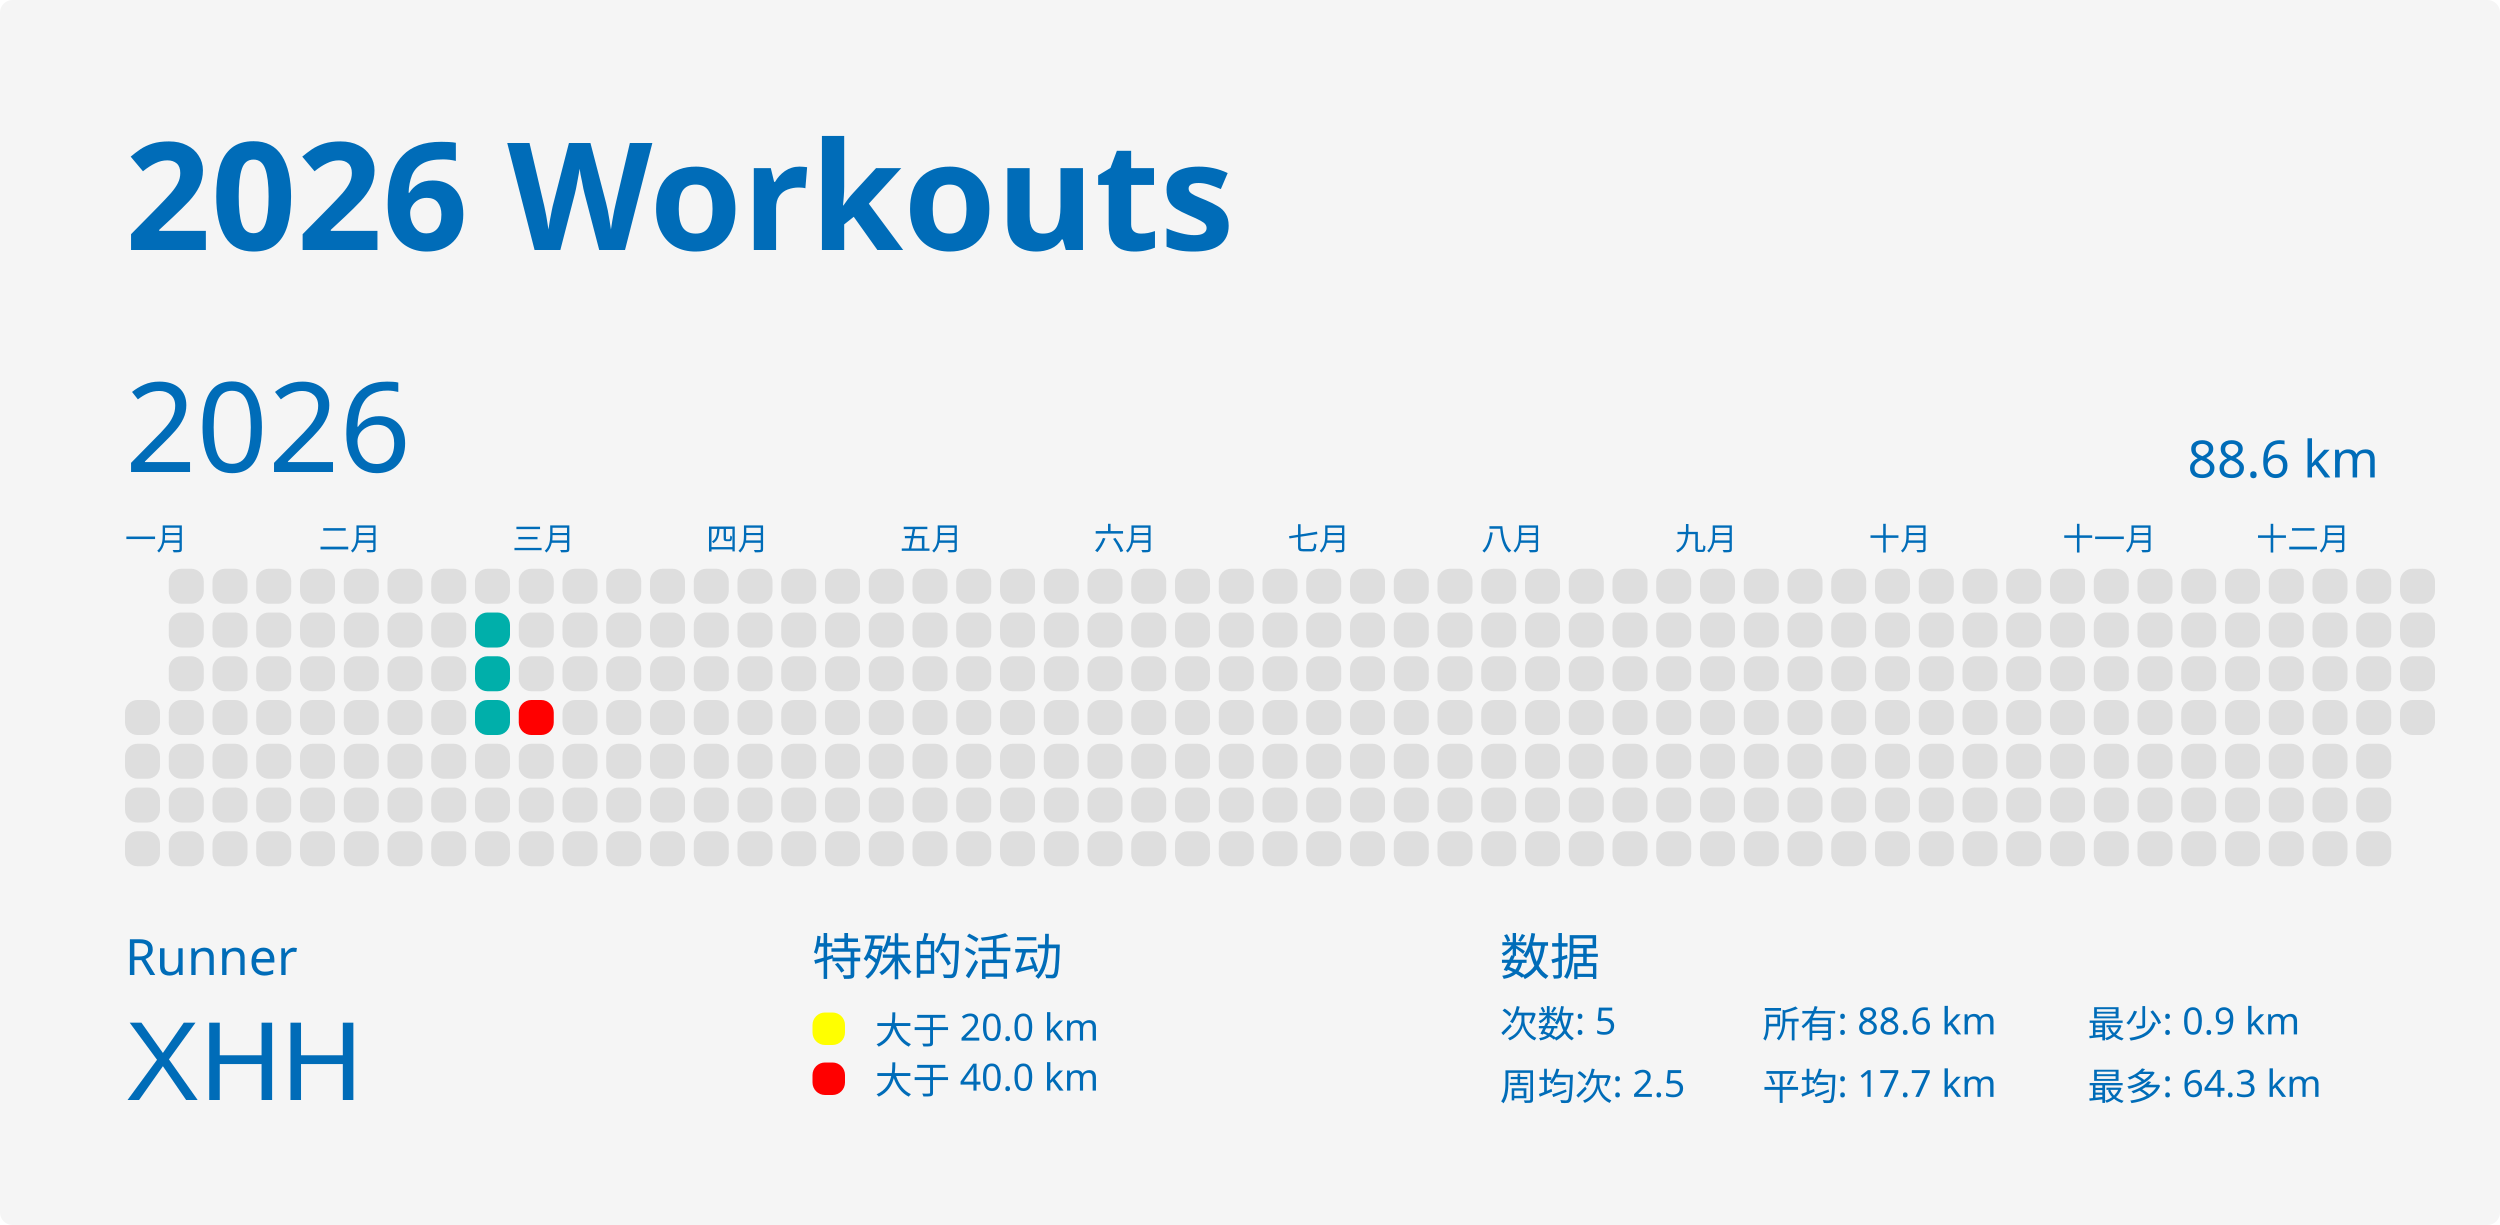
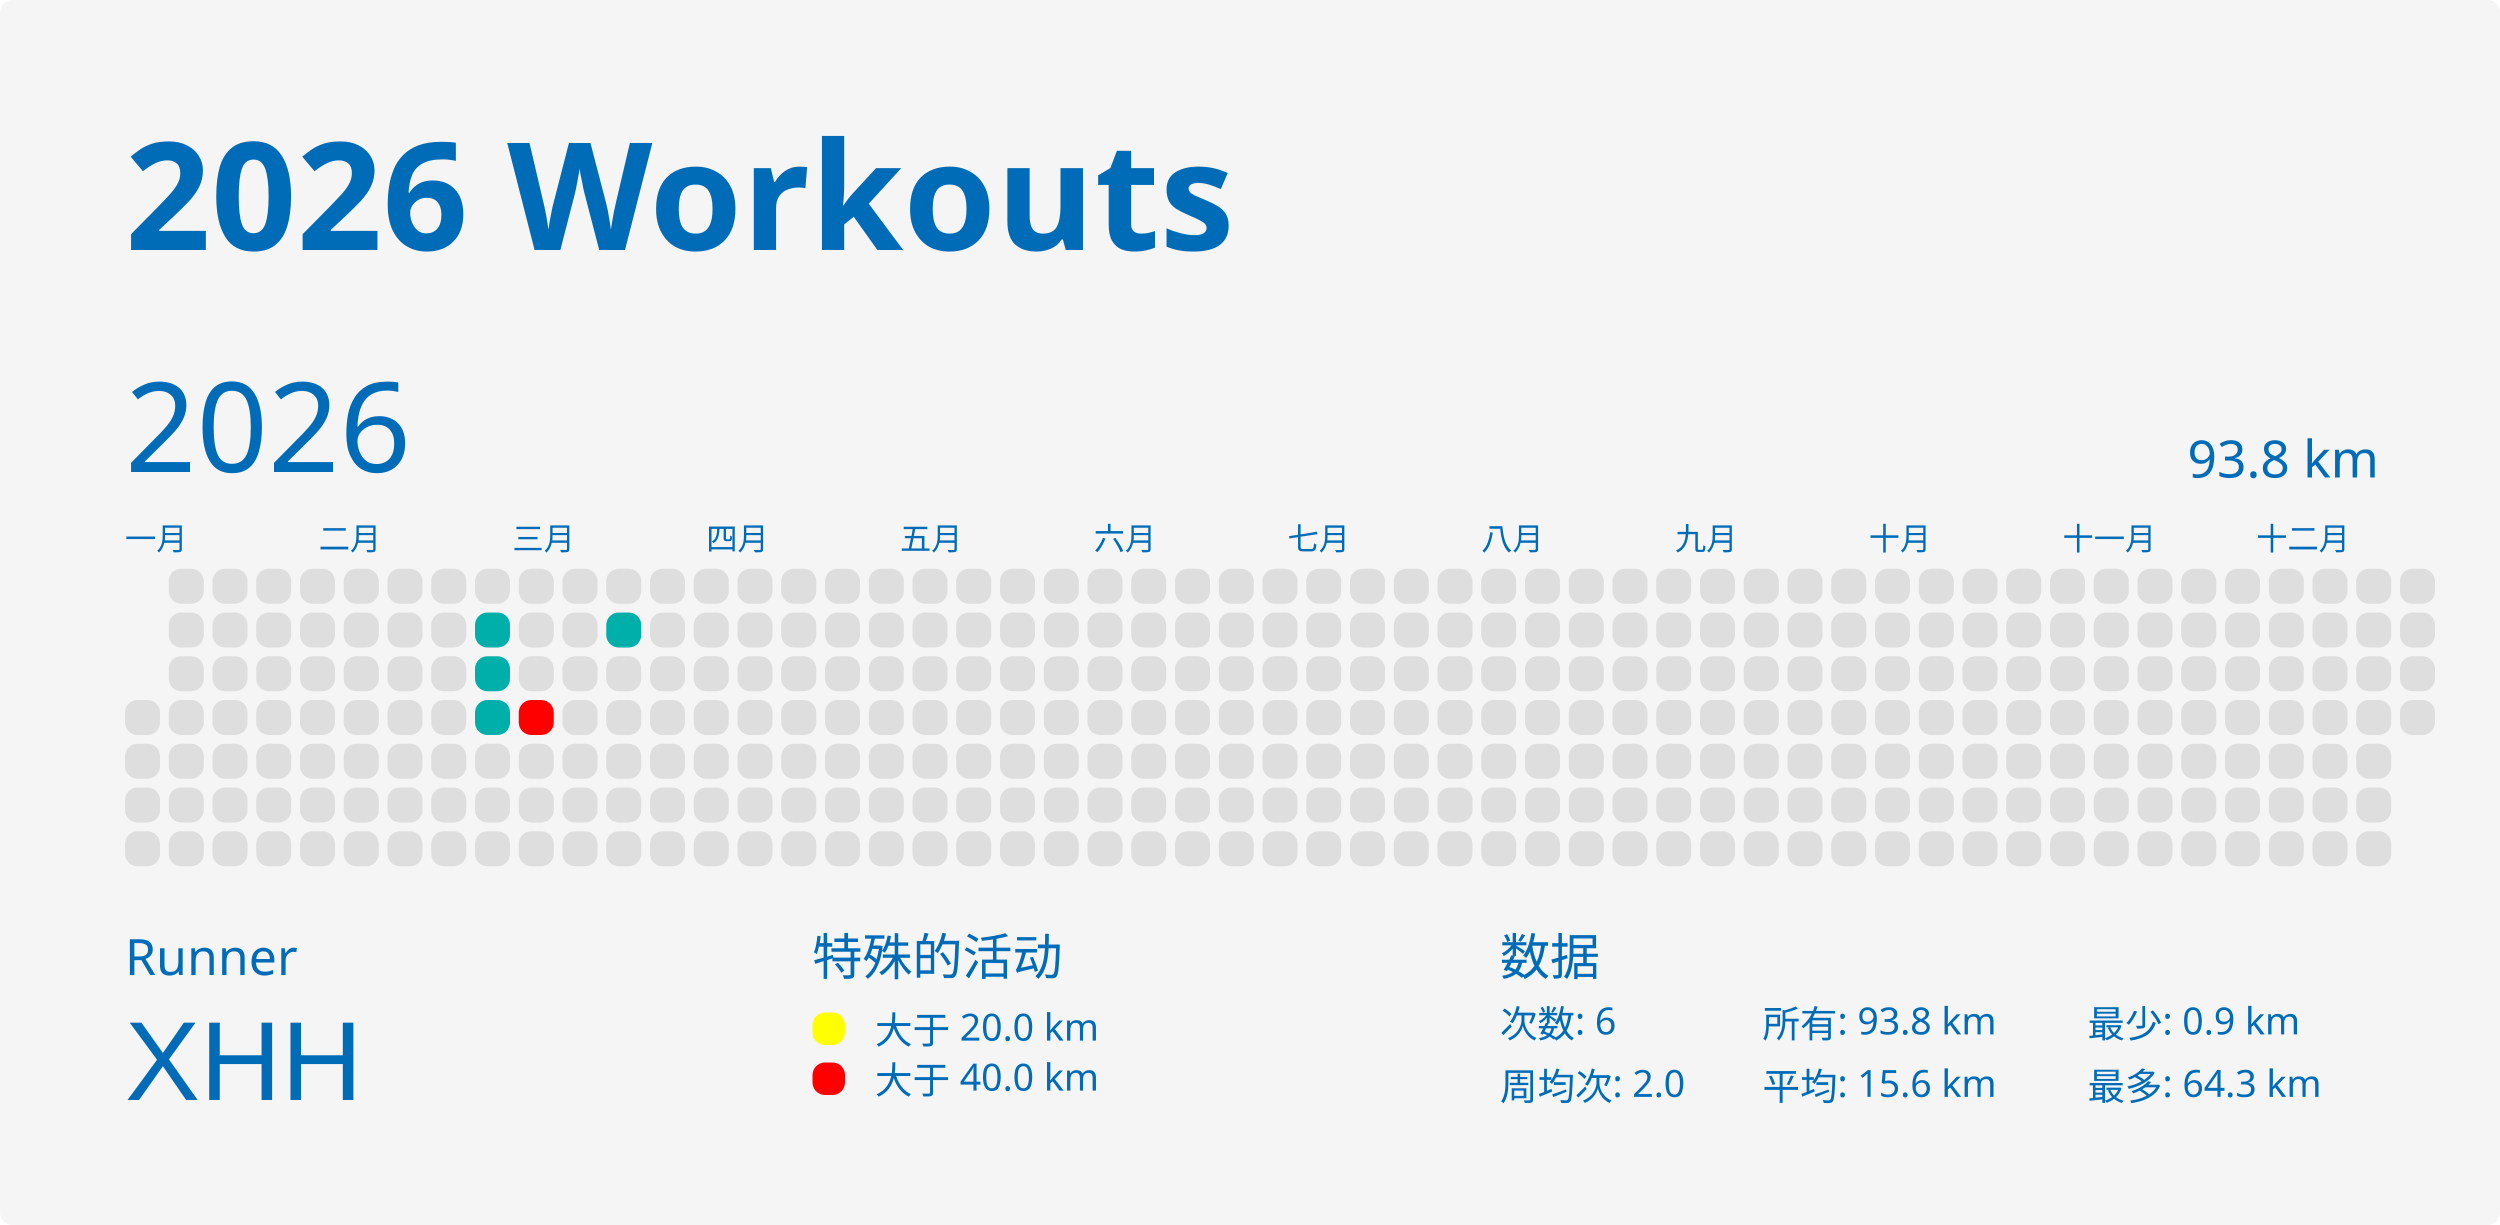
<svg xmlns="http://www.w3.org/2000/svg" baseProfile="full" height="98mm" version="1.1" viewBox="0,0,200,98" width="200mm">
  <defs />
  <rect fill="#f5f5f5" height="98" rx="1" ry="1" width="200" x="0" y="0" />
  <text fill="#006cb8" style="font-size:12px; font-family:MGI-Regular; font-weight:bold;" x="10" y="20">2026 Workouts</text>
  <text fill="#006cb8" style="font-size:4px; font-family:MGI-Regular" x="10" y="78">Runner</text>
  <text fill="#006cb8" style="font-size:9px; font-family:Arial" x="10" y="88">XHH</text>
  <text fill="#006cb8" style="font-size:4px; font-family:MGI-Regular" x="65" y="78">特殊的活动</text>
  <rect fill="yellow" height="2.6" rx="1" ry="1" width="2.6" x="65" y="81" />
  <text fill="#006cb8" style="font-size:3px; font-family:MGI-Regular" x="70" y="83.5">大于 20.0 km</text>
  <rect fill="red" height="2.6" rx="1" ry="1" width="2.6" x="65" y="85" />
  <text fill="#006cb8" style="font-size:3px; font-family:MGI-Regular" x="70" y="87.5">大于 40.0 km</text>
  <text fill="#006cb8" style="font-size:4px; font-family:MGI-Regular" x="120" y="78">数据</text>
-   <text fill="#006cb8" style="font-size:3px; font-family:MGI-Regular" x="120" y="83">次数: 5</text>
-   <text fill="#006cb8" style="font-size:3px; font-family:MGI-Regular" x="120" y="88">周均次: 2.5</text>
-   <text fill="#006cb8" style="font-size:3px; font-family:MGI-Regular" x="141" y="83">所有: 88.6 km</text>
-   <text fill="#006cb8" style="font-size:3px; font-family:MGI-Regular" x="141" y="88">平均: 17.7 km</text>
+   <text fill="#006cb8" style="font-size:3px; font-family:MGI-Regular" x="120" y="83">次数: 6</text>
+   <text fill="#006cb8" style="font-size:3px; font-family:MGI-Regular" x="120" y="88">周均次: 2.0</text>
+   <text fill="#006cb8" style="font-size:3px; font-family:MGI-Regular" x="141" y="83">所有: 93.8 km</text>
+   <text fill="#006cb8" style="font-size:3px; font-family:MGI-Regular" x="141" y="88">平均: 15.6 km</text>
  <text fill="#006cb8" style="font-size:3px; font-family:MGI-Regular" x="167" y="83">最少: 0.9 km</text>
  <text fill="#006cb8" style="font-size:3px; font-family:MGI-Regular" x="167" y="88">最多: 64.3 km</text>
  <text dominant-baseline="hanging" fill="#006cb8" style="font-size:10.0px; font-family:MGI-Regular;" x="10" y="30">2026</text>
-   <text dominant-baseline="hanging" fill="#006cb8" style="font-size:4.125px; font-family:MGI-Regular;" x="175" y="35">88.6 km</text>
+   <text dominant-baseline="hanging" fill="#006cb8" style="font-size:4.125px; font-family:MGI-Regular;" x="175" y="35">93.8 km</text>
  <text fill="#006cb8" style="font-size:2.5px; font-family:MGI-Regular" x="10.0" y="44">一月</text>
  <text fill="#006cb8" style="font-size:2.5px; font-family:MGI-Regular" x="25.5" y="44">二月</text>
  <text fill="#006cb8" style="font-size:2.5px; font-family:MGI-Regular" x="41.0" y="44">三月</text>
  <text fill="#006cb8" style="font-size:2.5px; font-family:MGI-Regular" x="56.5" y="44">四月</text>
  <text fill="#006cb8" style="font-size:2.5px; font-family:MGI-Regular" x="72.0" y="44">五月</text>
  <text fill="#006cb8" style="font-size:2.5px; font-family:MGI-Regular" x="87.5" y="44">六月</text>
  <text fill="#006cb8" style="font-size:2.5px; font-family:MGI-Regular" x="103.0" y="44">七月</text>
  <text fill="#006cb8" style="font-size:2.5px; font-family:MGI-Regular" x="118.5" y="44">八月</text>
  <text fill="#006cb8" style="font-size:2.5px; font-family:MGI-Regular" x="134.0" y="44">九月</text>
  <text fill="#006cb8" style="font-size:2.5px; font-family:MGI-Regular" x="149.5" y="44">十月</text>
  <text fill="#006cb8" style="font-size:2.5px; font-family:MGI-Regular" x="165.0" y="44">十一月</text>
  <text fill="#006cb8" style="font-size:2.5px; font-family:MGI-Regular" x="180.5" y="44">十二月</text>
  <rect fill="#dedede" height="2.8" rx="1" ry="1" width="2.8" x="10.0" y="56.0" />
  <rect fill="#dedede" height="2.8" rx="1" ry="1" width="2.8" x="10.0" y="59.5" />
  <rect fill="#dedede" height="2.8" rx="1" ry="1" width="2.8" x="10.0" y="63.0" />
  <rect fill="#dedede" height="2.8" rx="1" ry="1" width="2.8" x="10.0" y="66.5" />
  <rect fill="#dedede" height="2.8" rx="1" ry="1" width="2.8" x="13.5" y="45.5" />
  <rect fill="#dedede" height="2.8" rx="1" ry="1" width="2.8" x="13.5" y="49.0" />
  <rect fill="#dedede" height="2.8" rx="1" ry="1" width="2.8" x="13.5" y="52.5" />
  <rect fill="#dedede" height="2.8" rx="1" ry="1" width="2.8" x="13.5" y="56.0" />
  <rect fill="#dedede" height="2.8" rx="1" ry="1" width="2.8" x="13.5" y="59.5" />
  <rect fill="#dedede" height="2.8" rx="1" ry="1" width="2.8" x="13.5" y="63.0" />
  <rect fill="#dedede" height="2.8" rx="1" ry="1" width="2.8" x="13.5" y="66.5" />
  <rect fill="#dedede" height="2.8" rx="1" ry="1" width="2.8" x="17.0" y="45.5" />
  <rect fill="#dedede" height="2.8" rx="1" ry="1" width="2.8" x="17.0" y="49.0" />
  <rect fill="#dedede" height="2.8" rx="1" ry="1" width="2.8" x="17.0" y="52.5" />
  <rect fill="#dedede" height="2.8" rx="1" ry="1" width="2.8" x="17.0" y="56.0" />
  <rect fill="#dedede" height="2.8" rx="1" ry="1" width="2.8" x="17.0" y="59.5" />
  <rect fill="#dedede" height="2.8" rx="1" ry="1" width="2.8" x="17.0" y="63.0" />
  <rect fill="#dedede" height="2.8" rx="1" ry="1" width="2.8" x="17.0" y="66.5" />
  <rect fill="#dedede" height="2.8" rx="1" ry="1" width="2.8" x="20.5" y="45.5" />
  <rect fill="#dedede" height="2.8" rx="1" ry="1" width="2.8" x="20.5" y="49.0" />
  <rect fill="#dedede" height="2.8" rx="1" ry="1" width="2.8" x="20.5" y="52.5" />
  <rect fill="#dedede" height="2.8" rx="1" ry="1" width="2.8" x="20.5" y="56.0" />
  <rect fill="#dedede" height="2.8" rx="1" ry="1" width="2.8" x="20.5" y="59.5" />
  <rect fill="#dedede" height="2.8" rx="1" ry="1" width="2.8" x="20.5" y="63.0" />
  <rect fill="#dedede" height="2.8" rx="1" ry="1" width="2.8" x="20.5" y="66.5" />
  <rect fill="#dedede" height="2.8" rx="1" ry="1" width="2.8" x="24.0" y="45.5" />
  <rect fill="#dedede" height="2.8" rx="1" ry="1" width="2.8" x="24.0" y="49.0" />
  <rect fill="#dedede" height="2.8" rx="1" ry="1" width="2.8" x="24.0" y="52.5" />
  <rect fill="#dedede" height="2.8" rx="1" ry="1" width="2.8" x="24.0" y="56.0" />
  <rect fill="#dedede" height="2.8" rx="1" ry="1" width="2.8" x="24.0" y="59.5" />
  <rect fill="#dedede" height="2.8" rx="1" ry="1" width="2.8" x="24.0" y="63.0" />
  <rect fill="#dedede" height="2.8" rx="1" ry="1" width="2.8" x="24.0" y="66.5" />
  <rect fill="#dedede" height="2.8" rx="1" ry="1" width="2.8" x="27.5" y="45.5" />
  <rect fill="#dedede" height="2.8" rx="1" ry="1" width="2.8" x="27.5" y="49.0" />
  <rect fill="#dedede" height="2.8" rx="1" ry="1" width="2.8" x="27.5" y="52.5" />
  <rect fill="#dedede" height="2.8" rx="1" ry="1" width="2.8" x="27.5" y="56.0" />
  <rect fill="#dedede" height="2.8" rx="1" ry="1" width="2.8" x="27.5" y="59.5" />
  <rect fill="#dedede" height="2.8" rx="1" ry="1" width="2.8" x="27.5" y="63.0" />
  <rect fill="#dedede" height="2.8" rx="1" ry="1" width="2.8" x="27.5" y="66.5" />
  <rect fill="#dedede" height="2.8" rx="1" ry="1" width="2.8" x="31.0" y="45.5" />
  <rect fill="#dedede" height="2.8" rx="1" ry="1" width="2.8" x="31.0" y="49.0" />
  <rect fill="#dedede" height="2.8" rx="1" ry="1" width="2.8" x="31.0" y="52.5" />
  <rect fill="#dedede" height="2.8" rx="1" ry="1" width="2.8" x="31.0" y="56.0" />
  <rect fill="#dedede" height="2.8" rx="1" ry="1" width="2.8" x="31.0" y="59.5" />
  <rect fill="#dedede" height="2.8" rx="1" ry="1" width="2.8" x="31.0" y="63.0" />
  <rect fill="#dedede" height="2.8" rx="1" ry="1" width="2.8" x="31.0" y="66.5" />
  <rect fill="#dedede" height="2.8" rx="1" ry="1" width="2.8" x="34.5" y="45.5" />
  <rect fill="#dedede" height="2.8" rx="1" ry="1" width="2.8" x="34.5" y="49.0" />
  <rect fill="#dedede" height="2.8" rx="1" ry="1" width="2.8" x="34.5" y="52.5" />
  <rect fill="#dedede" height="2.8" rx="1" ry="1" width="2.8" x="34.5" y="56.0" />
  <rect fill="#dedede" height="2.8" rx="1" ry="1" width="2.8" x="34.5" y="59.5" />
  <rect fill="#dedede" height="2.8" rx="1" ry="1" width="2.8" x="34.5" y="63.0" />
  <rect fill="#dedede" height="2.8" rx="1" ry="1" width="2.8" x="34.5" y="66.5" />
  <rect fill="#dedede" height="2.8" rx="1" ry="1" width="2.8" x="38.0" y="45.5" />
  <rect fill="#00afaa" height="2.8" rx="1" ry="1" width="2.8" x="38.0" y="49.0" />
  <rect fill="#00afaa" height="2.8" rx="1" ry="1" width="2.8" x="38.0" y="52.5" />
  <rect fill="#00afaa" height="2.8" rx="1" ry="1" width="2.8" x="38.0" y="56.0" />
  <rect fill="#dedede" height="2.8" rx="1" ry="1" width="2.8" x="38.0" y="59.5" />
  <rect fill="#dedede" height="2.8" rx="1" ry="1" width="2.8" x="38.0" y="63.0" />
  <rect fill="#dedede" height="2.8" rx="1" ry="1" width="2.8" x="38.0" y="66.5" />
  <rect fill="#dedede" height="2.8" rx="1" ry="1" width="2.8" x="41.5" y="45.5" />
  <rect fill="#dedede" height="2.8" rx="1" ry="1" width="2.8" x="41.5" y="49.0" />
  <rect fill="#dedede" height="2.8" rx="1" ry="1" width="2.8" x="41.5" y="52.5" />
  <rect fill="red" height="2.8" rx="1" ry="1" width="2.8" x="41.5" y="56.0" />
  <rect fill="#dedede" height="2.8" rx="1" ry="1" width="2.8" x="41.5" y="59.5" />
  <rect fill="#dedede" height="2.8" rx="1" ry="1" width="2.8" x="41.5" y="63.0" />
  <rect fill="#dedede" height="2.8" rx="1" ry="1" width="2.8" x="41.5" y="66.5" />
  <rect fill="#dedede" height="2.8" rx="1" ry="1" width="2.8" x="45.0" y="45.5" />
  <rect fill="#dedede" height="2.8" rx="1" ry="1" width="2.8" x="45.0" y="49.0" />
  <rect fill="#dedede" height="2.8" rx="1" ry="1" width="2.8" x="45.0" y="52.5" />
  <rect fill="#dedede" height="2.8" rx="1" ry="1" width="2.8" x="45.0" y="56.0" />
  <rect fill="#dedede" height="2.8" rx="1" ry="1" width="2.8" x="45.0" y="59.5" />
  <rect fill="#dedede" height="2.8" rx="1" ry="1" width="2.8" x="45.0" y="63.0" />
  <rect fill="#dedede" height="2.8" rx="1" ry="1" width="2.8" x="45.0" y="66.5" />
  <rect fill="#dedede" height="2.8" rx="1" ry="1" width="2.8" x="48.5" y="45.5" />
-   <rect fill="#dedede" height="2.8" rx="1" ry="1" width="2.8" x="48.5" y="49.0" />
+   <rect fill="#00afaa" height="2.8" rx="1" ry="1" width="2.8" x="48.5" y="49.0" />
  <rect fill="#dedede" height="2.8" rx="1" ry="1" width="2.8" x="48.5" y="52.5" />
  <rect fill="#dedede" height="2.8" rx="1" ry="1" width="2.8" x="48.5" y="56.0" />
  <rect fill="#dedede" height="2.8" rx="1" ry="1" width="2.8" x="48.5" y="59.5" />
  <rect fill="#dedede" height="2.8" rx="1" ry="1" width="2.8" x="48.5" y="63.0" />
  <rect fill="#dedede" height="2.8" rx="1" ry="1" width="2.8" x="48.5" y="66.5" />
  <rect fill="#dedede" height="2.8" rx="1" ry="1" width="2.8" x="52.0" y="45.5" />
  <rect fill="#dedede" height="2.8" rx="1" ry="1" width="2.8" x="52.0" y="49.0" />
  <rect fill="#dedede" height="2.8" rx="1" ry="1" width="2.8" x="52.0" y="52.5" />
  <rect fill="#dedede" height="2.8" rx="1" ry="1" width="2.8" x="52.0" y="56.0" />
  <rect fill="#dedede" height="2.8" rx="1" ry="1" width="2.8" x="52.0" y="59.5" />
  <rect fill="#dedede" height="2.8" rx="1" ry="1" width="2.8" x="52.0" y="63.0" />
  <rect fill="#dedede" height="2.8" rx="1" ry="1" width="2.8" x="52.0" y="66.5" />
  <rect fill="#dedede" height="2.8" rx="1" ry="1" width="2.8" x="55.5" y="45.5" />
  <rect fill="#dedede" height="2.8" rx="1" ry="1" width="2.8" x="55.5" y="49.0" />
  <rect fill="#dedede" height="2.8" rx="1" ry="1" width="2.8" x="55.5" y="52.5" />
  <rect fill="#dedede" height="2.8" rx="1" ry="1" width="2.8" x="55.5" y="56.0" />
  <rect fill="#dedede" height="2.8" rx="1" ry="1" width="2.8" x="55.5" y="59.5" />
  <rect fill="#dedede" height="2.8" rx="1" ry="1" width="2.8" x="55.5" y="63.0" />
  <rect fill="#dedede" height="2.8" rx="1" ry="1" width="2.8" x="55.5" y="66.5" />
  <rect fill="#dedede" height="2.8" rx="1" ry="1" width="2.8" x="59.0" y="45.5" />
  <rect fill="#dedede" height="2.8" rx="1" ry="1" width="2.8" x="59.0" y="49.0" />
  <rect fill="#dedede" height="2.8" rx="1" ry="1" width="2.8" x="59.0" y="52.5" />
  <rect fill="#dedede" height="2.8" rx="1" ry="1" width="2.8" x="59.0" y="56.0" />
  <rect fill="#dedede" height="2.8" rx="1" ry="1" width="2.8" x="59.0" y="59.5" />
  <rect fill="#dedede" height="2.8" rx="1" ry="1" width="2.8" x="59.0" y="63.0" />
  <rect fill="#dedede" height="2.8" rx="1" ry="1" width="2.8" x="59.0" y="66.5" />
  <rect fill="#dedede" height="2.8" rx="1" ry="1" width="2.8" x="62.5" y="45.5" />
  <rect fill="#dedede" height="2.8" rx="1" ry="1" width="2.8" x="62.5" y="49.0" />
  <rect fill="#dedede" height="2.8" rx="1" ry="1" width="2.8" x="62.5" y="52.5" />
  <rect fill="#dedede" height="2.8" rx="1" ry="1" width="2.8" x="62.5" y="56.0" />
  <rect fill="#dedede" height="2.8" rx="1" ry="1" width="2.8" x="62.5" y="59.5" />
  <rect fill="#dedede" height="2.8" rx="1" ry="1" width="2.8" x="62.5" y="63.0" />
  <rect fill="#dedede" height="2.8" rx="1" ry="1" width="2.8" x="62.5" y="66.5" />
  <rect fill="#dedede" height="2.8" rx="1" ry="1" width="2.8" x="66.0" y="45.5" />
  <rect fill="#dedede" height="2.8" rx="1" ry="1" width="2.8" x="66.0" y="49.0" />
  <rect fill="#dedede" height="2.8" rx="1" ry="1" width="2.8" x="66.0" y="52.5" />
  <rect fill="#dedede" height="2.8" rx="1" ry="1" width="2.8" x="66.0" y="56.0" />
  <rect fill="#dedede" height="2.8" rx="1" ry="1" width="2.8" x="66.0" y="59.5" />
  <rect fill="#dedede" height="2.8" rx="1" ry="1" width="2.8" x="66.0" y="63.0" />
  <rect fill="#dedede" height="2.8" rx="1" ry="1" width="2.8" x="66.0" y="66.5" />
  <rect fill="#dedede" height="2.8" rx="1" ry="1" width="2.8" x="69.5" y="45.5" />
  <rect fill="#dedede" height="2.8" rx="1" ry="1" width="2.8" x="69.5" y="49.0" />
  <rect fill="#dedede" height="2.8" rx="1" ry="1" width="2.8" x="69.5" y="52.5" />
  <rect fill="#dedede" height="2.8" rx="1" ry="1" width="2.8" x="69.5" y="56.0" />
  <rect fill="#dedede" height="2.8" rx="1" ry="1" width="2.8" x="69.5" y="59.5" />
  <rect fill="#dedede" height="2.8" rx="1" ry="1" width="2.8" x="69.5" y="63.0" />
  <rect fill="#dedede" height="2.8" rx="1" ry="1" width="2.8" x="69.5" y="66.5" />
  <rect fill="#dedede" height="2.8" rx="1" ry="1" width="2.8" x="73.0" y="45.5" />
  <rect fill="#dedede" height="2.8" rx="1" ry="1" width="2.8" x="73.0" y="49.0" />
  <rect fill="#dedede" height="2.8" rx="1" ry="1" width="2.8" x="73.0" y="52.5" />
  <rect fill="#dedede" height="2.8" rx="1" ry="1" width="2.8" x="73.0" y="56.0" />
  <rect fill="#dedede" height="2.8" rx="1" ry="1" width="2.8" x="73.0" y="59.5" />
  <rect fill="#dedede" height="2.8" rx="1" ry="1" width="2.8" x="73.0" y="63.0" />
  <rect fill="#dedede" height="2.8" rx="1" ry="1" width="2.8" x="73.0" y="66.5" />
  <rect fill="#dedede" height="2.8" rx="1" ry="1" width="2.8" x="76.5" y="45.5" />
  <rect fill="#dedede" height="2.8" rx="1" ry="1" width="2.8" x="76.5" y="49.0" />
  <rect fill="#dedede" height="2.8" rx="1" ry="1" width="2.8" x="76.5" y="52.5" />
  <rect fill="#dedede" height="2.8" rx="1" ry="1" width="2.8" x="76.5" y="56.0" />
  <rect fill="#dedede" height="2.8" rx="1" ry="1" width="2.8" x="76.5" y="59.5" />
  <rect fill="#dedede" height="2.8" rx="1" ry="1" width="2.8" x="76.5" y="63.0" />
  <rect fill="#dedede" height="2.8" rx="1" ry="1" width="2.8" x="76.5" y="66.5" />
  <rect fill="#dedede" height="2.8" rx="1" ry="1" width="2.8" x="80.0" y="45.5" />
  <rect fill="#dedede" height="2.8" rx="1" ry="1" width="2.8" x="80.0" y="49.0" />
  <rect fill="#dedede" height="2.8" rx="1" ry="1" width="2.8" x="80.0" y="52.5" />
  <rect fill="#dedede" height="2.8" rx="1" ry="1" width="2.8" x="80.0" y="56.0" />
  <rect fill="#dedede" height="2.8" rx="1" ry="1" width="2.8" x="80.0" y="59.5" />
  <rect fill="#dedede" height="2.8" rx="1" ry="1" width="2.8" x="80.0" y="63.0" />
  <rect fill="#dedede" height="2.8" rx="1" ry="1" width="2.8" x="80.0" y="66.5" />
  <rect fill="#dedede" height="2.8" rx="1" ry="1" width="2.8" x="83.5" y="45.5" />
  <rect fill="#dedede" height="2.8" rx="1" ry="1" width="2.8" x="83.5" y="49.0" />
  <rect fill="#dedede" height="2.8" rx="1" ry="1" width="2.8" x="83.5" y="52.5" />
  <rect fill="#dedede" height="2.8" rx="1" ry="1" width="2.8" x="83.5" y="56.0" />
  <rect fill="#dedede" height="2.8" rx="1" ry="1" width="2.8" x="83.5" y="59.5" />
  <rect fill="#dedede" height="2.8" rx="1" ry="1" width="2.8" x="83.5" y="63.0" />
  <rect fill="#dedede" height="2.8" rx="1" ry="1" width="2.8" x="83.5" y="66.5" />
  <rect fill="#dedede" height="2.8" rx="1" ry="1" width="2.8" x="87.0" y="45.5" />
  <rect fill="#dedede" height="2.8" rx="1" ry="1" width="2.8" x="87.0" y="49.0" />
  <rect fill="#dedede" height="2.8" rx="1" ry="1" width="2.8" x="87.0" y="52.5" />
  <rect fill="#dedede" height="2.8" rx="1" ry="1" width="2.8" x="87.0" y="56.0" />
  <rect fill="#dedede" height="2.8" rx="1" ry="1" width="2.8" x="87.0" y="59.5" />
  <rect fill="#dedede" height="2.8" rx="1" ry="1" width="2.8" x="87.0" y="63.0" />
  <rect fill="#dedede" height="2.8" rx="1" ry="1" width="2.8" x="87.0" y="66.5" />
  <rect fill="#dedede" height="2.8" rx="1" ry="1" width="2.8" x="90.5" y="45.5" />
  <rect fill="#dedede" height="2.8" rx="1" ry="1" width="2.8" x="90.5" y="49.0" />
  <rect fill="#dedede" height="2.8" rx="1" ry="1" width="2.8" x="90.5" y="52.5" />
  <rect fill="#dedede" height="2.8" rx="1" ry="1" width="2.8" x="90.5" y="56.0" />
  <rect fill="#dedede" height="2.8" rx="1" ry="1" width="2.8" x="90.5" y="59.5" />
  <rect fill="#dedede" height="2.8" rx="1" ry="1" width="2.8" x="90.5" y="63.0" />
  <rect fill="#dedede" height="2.8" rx="1" ry="1" width="2.8" x="90.5" y="66.5" />
  <rect fill="#dedede" height="2.8" rx="1" ry="1" width="2.8" x="94.0" y="45.5" />
  <rect fill="#dedede" height="2.8" rx="1" ry="1" width="2.8" x="94.0" y="49.0" />
  <rect fill="#dedede" height="2.8" rx="1" ry="1" width="2.8" x="94.0" y="52.5" />
  <rect fill="#dedede" height="2.8" rx="1" ry="1" width="2.8" x="94.0" y="56.0" />
  <rect fill="#dedede" height="2.8" rx="1" ry="1" width="2.8" x="94.0" y="59.5" />
  <rect fill="#dedede" height="2.8" rx="1" ry="1" width="2.8" x="94.0" y="63.0" />
  <rect fill="#dedede" height="2.8" rx="1" ry="1" width="2.8" x="94.0" y="66.5" />
  <rect fill="#dedede" height="2.8" rx="1" ry="1" width="2.8" x="97.5" y="45.5" />
  <rect fill="#dedede" height="2.8" rx="1" ry="1" width="2.8" x="97.5" y="49.0" />
  <rect fill="#dedede" height="2.8" rx="1" ry="1" width="2.8" x="97.5" y="52.5" />
  <rect fill="#dedede" height="2.8" rx="1" ry="1" width="2.8" x="97.5" y="56.0" />
  <rect fill="#dedede" height="2.8" rx="1" ry="1" width="2.8" x="97.5" y="59.5" />
  <rect fill="#dedede" height="2.8" rx="1" ry="1" width="2.8" x="97.5" y="63.0" />
  <rect fill="#dedede" height="2.8" rx="1" ry="1" width="2.8" x="97.5" y="66.5" />
  <rect fill="#dedede" height="2.8" rx="1" ry="1" width="2.8" x="101.0" y="45.5" />
  <rect fill="#dedede" height="2.8" rx="1" ry="1" width="2.8" x="101.0" y="49.0" />
  <rect fill="#dedede" height="2.8" rx="1" ry="1" width="2.8" x="101.0" y="52.5" />
  <rect fill="#dedede" height="2.8" rx="1" ry="1" width="2.8" x="101.0" y="56.0" />
  <rect fill="#dedede" height="2.8" rx="1" ry="1" width="2.8" x="101.0" y="59.5" />
  <rect fill="#dedede" height="2.8" rx="1" ry="1" width="2.8" x="101.0" y="63.0" />
  <rect fill="#dedede" height="2.8" rx="1" ry="1" width="2.8" x="101.0" y="66.5" />
  <rect fill="#dedede" height="2.8" rx="1" ry="1" width="2.8" x="104.5" y="45.5" />
  <rect fill="#dedede" height="2.8" rx="1" ry="1" width="2.8" x="104.5" y="49.0" />
  <rect fill="#dedede" height="2.8" rx="1" ry="1" width="2.8" x="104.5" y="52.5" />
  <rect fill="#dedede" height="2.8" rx="1" ry="1" width="2.8" x="104.5" y="56.0" />
  <rect fill="#dedede" height="2.8" rx="1" ry="1" width="2.8" x="104.5" y="59.5" />
  <rect fill="#dedede" height="2.8" rx="1" ry="1" width="2.8" x="104.5" y="63.0" />
  <rect fill="#dedede" height="2.8" rx="1" ry="1" width="2.8" x="104.5" y="66.5" />
  <rect fill="#dedede" height="2.8" rx="1" ry="1" width="2.8" x="108.0" y="45.5" />
  <rect fill="#dedede" height="2.8" rx="1" ry="1" width="2.8" x="108.0" y="49.0" />
  <rect fill="#dedede" height="2.8" rx="1" ry="1" width="2.8" x="108.0" y="52.5" />
  <rect fill="#dedede" height="2.8" rx="1" ry="1" width="2.8" x="108.0" y="56.0" />
  <rect fill="#dedede" height="2.8" rx="1" ry="1" width="2.8" x="108.0" y="59.5" />
  <rect fill="#dedede" height="2.8" rx="1" ry="1" width="2.8" x="108.0" y="63.0" />
  <rect fill="#dedede" height="2.8" rx="1" ry="1" width="2.8" x="108.0" y="66.5" />
  <rect fill="#dedede" height="2.8" rx="1" ry="1" width="2.8" x="111.5" y="45.5" />
  <rect fill="#dedede" height="2.8" rx="1" ry="1" width="2.8" x="111.5" y="49.0" />
  <rect fill="#dedede" height="2.8" rx="1" ry="1" width="2.8" x="111.5" y="52.5" />
  <rect fill="#dedede" height="2.8" rx="1" ry="1" width="2.8" x="111.5" y="56.0" />
  <rect fill="#dedede" height="2.8" rx="1" ry="1" width="2.8" x="111.5" y="59.5" />
  <rect fill="#dedede" height="2.8" rx="1" ry="1" width="2.8" x="111.5" y="63.0" />
  <rect fill="#dedede" height="2.8" rx="1" ry="1" width="2.8" x="111.5" y="66.5" />
  <rect fill="#dedede" height="2.8" rx="1" ry="1" width="2.8" x="115.0" y="45.5" />
  <rect fill="#dedede" height="2.8" rx="1" ry="1" width="2.8" x="115.0" y="49.0" />
  <rect fill="#dedede" height="2.8" rx="1" ry="1" width="2.8" x="115.0" y="52.5" />
  <rect fill="#dedede" height="2.8" rx="1" ry="1" width="2.8" x="115.0" y="56.0" />
  <rect fill="#dedede" height="2.8" rx="1" ry="1" width="2.8" x="115.0" y="59.5" />
  <rect fill="#dedede" height="2.8" rx="1" ry="1" width="2.8" x="115.0" y="63.0" />
  <rect fill="#dedede" height="2.8" rx="1" ry="1" width="2.8" x="115.0" y="66.5" />
  <rect fill="#dedede" height="2.8" rx="1" ry="1" width="2.8" x="118.5" y="45.5" />
  <rect fill="#dedede" height="2.8" rx="1" ry="1" width="2.8" x="118.5" y="49.0" />
  <rect fill="#dedede" height="2.8" rx="1" ry="1" width="2.8" x="118.5" y="52.5" />
  <rect fill="#dedede" height="2.8" rx="1" ry="1" width="2.8" x="118.5" y="56.0" />
  <rect fill="#dedede" height="2.8" rx="1" ry="1" width="2.8" x="118.5" y="59.5" />
  <rect fill="#dedede" height="2.8" rx="1" ry="1" width="2.8" x="118.5" y="63.0" />
  <rect fill="#dedede" height="2.8" rx="1" ry="1" width="2.8" x="118.5" y="66.5" />
  <rect fill="#dedede" height="2.8" rx="1" ry="1" width="2.8" x="122.0" y="45.5" />
  <rect fill="#dedede" height="2.8" rx="1" ry="1" width="2.8" x="122.0" y="49.0" />
  <rect fill="#dedede" height="2.8" rx="1" ry="1" width="2.8" x="122.0" y="52.5" />
  <rect fill="#dedede" height="2.8" rx="1" ry="1" width="2.8" x="122.0" y="56.0" />
  <rect fill="#dedede" height="2.8" rx="1" ry="1" width="2.8" x="122.0" y="59.5" />
  <rect fill="#dedede" height="2.8" rx="1" ry="1" width="2.8" x="122.0" y="63.0" />
  <rect fill="#dedede" height="2.8" rx="1" ry="1" width="2.8" x="122.0" y="66.5" />
  <rect fill="#dedede" height="2.8" rx="1" ry="1" width="2.8" x="125.5" y="45.5" />
  <rect fill="#dedede" height="2.8" rx="1" ry="1" width="2.8" x="125.5" y="49.0" />
  <rect fill="#dedede" height="2.8" rx="1" ry="1" width="2.8" x="125.5" y="52.5" />
  <rect fill="#dedede" height="2.8" rx="1" ry="1" width="2.8" x="125.5" y="56.0" />
  <rect fill="#dedede" height="2.8" rx="1" ry="1" width="2.8" x="125.5" y="59.5" />
  <rect fill="#dedede" height="2.8" rx="1" ry="1" width="2.8" x="125.5" y="63.0" />
  <rect fill="#dedede" height="2.8" rx="1" ry="1" width="2.8" x="125.5" y="66.5" />
  <rect fill="#dedede" height="2.8" rx="1" ry="1" width="2.8" x="129.0" y="45.5" />
  <rect fill="#dedede" height="2.8" rx="1" ry="1" width="2.8" x="129.0" y="49.0" />
  <rect fill="#dedede" height="2.8" rx="1" ry="1" width="2.8" x="129.0" y="52.5" />
  <rect fill="#dedede" height="2.8" rx="1" ry="1" width="2.8" x="129.0" y="56.0" />
  <rect fill="#dedede" height="2.8" rx="1" ry="1" width="2.8" x="129.0" y="59.5" />
  <rect fill="#dedede" height="2.8" rx="1" ry="1" width="2.8" x="129.0" y="63.0" />
  <rect fill="#dedede" height="2.8" rx="1" ry="1" width="2.8" x="129.0" y="66.5" />
  <rect fill="#dedede" height="2.8" rx="1" ry="1" width="2.8" x="132.5" y="45.5" />
  <rect fill="#dedede" height="2.8" rx="1" ry="1" width="2.8" x="132.5" y="49.0" />
  <rect fill="#dedede" height="2.8" rx="1" ry="1" width="2.8" x="132.5" y="52.5" />
  <rect fill="#dedede" height="2.8" rx="1" ry="1" width="2.8" x="132.5" y="56.0" />
  <rect fill="#dedede" height="2.8" rx="1" ry="1" width="2.8" x="132.5" y="59.5" />
  <rect fill="#dedede" height="2.8" rx="1" ry="1" width="2.8" x="132.5" y="63.0" />
  <rect fill="#dedede" height="2.8" rx="1" ry="1" width="2.8" x="132.5" y="66.5" />
  <rect fill="#dedede" height="2.8" rx="1" ry="1" width="2.8" x="136.0" y="45.5" />
  <rect fill="#dedede" height="2.8" rx="1" ry="1" width="2.8" x="136.0" y="49.0" />
  <rect fill="#dedede" height="2.8" rx="1" ry="1" width="2.8" x="136.0" y="52.5" />
  <rect fill="#dedede" height="2.8" rx="1" ry="1" width="2.8" x="136.0" y="56.0" />
  <rect fill="#dedede" height="2.8" rx="1" ry="1" width="2.8" x="136.0" y="59.5" />
  <rect fill="#dedede" height="2.8" rx="1" ry="1" width="2.8" x="136.0" y="63.0" />
  <rect fill="#dedede" height="2.8" rx="1" ry="1" width="2.8" x="136.0" y="66.5" />
  <rect fill="#dedede" height="2.8" rx="1" ry="1" width="2.8" x="139.5" y="45.5" />
  <rect fill="#dedede" height="2.8" rx="1" ry="1" width="2.8" x="139.5" y="49.0" />
  <rect fill="#dedede" height="2.8" rx="1" ry="1" width="2.8" x="139.5" y="52.5" />
  <rect fill="#dedede" height="2.8" rx="1" ry="1" width="2.8" x="139.5" y="56.0" />
  <rect fill="#dedede" height="2.8" rx="1" ry="1" width="2.8" x="139.5" y="59.5" />
  <rect fill="#dedede" height="2.8" rx="1" ry="1" width="2.8" x="139.5" y="63.0" />
  <rect fill="#dedede" height="2.8" rx="1" ry="1" width="2.8" x="139.5" y="66.5" />
  <rect fill="#dedede" height="2.8" rx="1" ry="1" width="2.8" x="143.0" y="45.5" />
  <rect fill="#dedede" height="2.8" rx="1" ry="1" width="2.8" x="143.0" y="49.0" />
  <rect fill="#dedede" height="2.8" rx="1" ry="1" width="2.8" x="143.0" y="52.5" />
  <rect fill="#dedede" height="2.8" rx="1" ry="1" width="2.8" x="143.0" y="56.0" />
  <rect fill="#dedede" height="2.8" rx="1" ry="1" width="2.8" x="143.0" y="59.5" />
  <rect fill="#dedede" height="2.8" rx="1" ry="1" width="2.8" x="143.0" y="63.0" />
  <rect fill="#dedede" height="2.8" rx="1" ry="1" width="2.8" x="143.0" y="66.5" />
  <rect fill="#dedede" height="2.8" rx="1" ry="1" width="2.8" x="146.5" y="45.5" />
  <rect fill="#dedede" height="2.8" rx="1" ry="1" width="2.8" x="146.5" y="49.0" />
  <rect fill="#dedede" height="2.8" rx="1" ry="1" width="2.8" x="146.5" y="52.5" />
  <rect fill="#dedede" height="2.8" rx="1" ry="1" width="2.8" x="146.5" y="56.0" />
  <rect fill="#dedede" height="2.8" rx="1" ry="1" width="2.8" x="146.5" y="59.5" />
  <rect fill="#dedede" height="2.8" rx="1" ry="1" width="2.8" x="146.5" y="63.0" />
  <rect fill="#dedede" height="2.8" rx="1" ry="1" width="2.8" x="146.5" y="66.5" />
  <rect fill="#dedede" height="2.8" rx="1" ry="1" width="2.8" x="150.0" y="45.5" />
  <rect fill="#dedede" height="2.8" rx="1" ry="1" width="2.8" x="150.0" y="49.0" />
  <rect fill="#dedede" height="2.8" rx="1" ry="1" width="2.8" x="150.0" y="52.5" />
  <rect fill="#dedede" height="2.8" rx="1" ry="1" width="2.8" x="150.0" y="56.0" />
  <rect fill="#dedede" height="2.8" rx="1" ry="1" width="2.8" x="150.0" y="59.5" />
  <rect fill="#dedede" height="2.8" rx="1" ry="1" width="2.8" x="150.0" y="63.0" />
  <rect fill="#dedede" height="2.8" rx="1" ry="1" width="2.8" x="150.0" y="66.5" />
  <rect fill="#dedede" height="2.8" rx="1" ry="1" width="2.8" x="153.5" y="45.5" />
  <rect fill="#dedede" height="2.8" rx="1" ry="1" width="2.8" x="153.5" y="49.0" />
  <rect fill="#dedede" height="2.8" rx="1" ry="1" width="2.8" x="153.5" y="52.5" />
  <rect fill="#dedede" height="2.8" rx="1" ry="1" width="2.8" x="153.5" y="56.0" />
  <rect fill="#dedede" height="2.8" rx="1" ry="1" width="2.8" x="153.5" y="59.5" />
  <rect fill="#dedede" height="2.8" rx="1" ry="1" width="2.8" x="153.5" y="63.0" />
  <rect fill="#dedede" height="2.8" rx="1" ry="1" width="2.8" x="153.5" y="66.5" />
  <rect fill="#dedede" height="2.8" rx="1" ry="1" width="2.8" x="157.0" y="45.5" />
  <rect fill="#dedede" height="2.8" rx="1" ry="1" width="2.8" x="157.0" y="49.0" />
  <rect fill="#dedede" height="2.8" rx="1" ry="1" width="2.8" x="157.0" y="52.5" />
  <rect fill="#dedede" height="2.8" rx="1" ry="1" width="2.8" x="157.0" y="56.0" />
  <rect fill="#dedede" height="2.8" rx="1" ry="1" width="2.8" x="157.0" y="59.5" />
  <rect fill="#dedede" height="2.8" rx="1" ry="1" width="2.8" x="157.0" y="63.0" />
  <rect fill="#dedede" height="2.8" rx="1" ry="1" width="2.8" x="157.0" y="66.5" />
  <rect fill="#dedede" height="2.8" rx="1" ry="1" width="2.8" x="160.5" y="45.5" />
  <rect fill="#dedede" height="2.8" rx="1" ry="1" width="2.8" x="160.5" y="49.0" />
  <rect fill="#dedede" height="2.8" rx="1" ry="1" width="2.8" x="160.5" y="52.5" />
  <rect fill="#dedede" height="2.8" rx="1" ry="1" width="2.8" x="160.5" y="56.0" />
  <rect fill="#dedede" height="2.8" rx="1" ry="1" width="2.8" x="160.5" y="59.5" />
  <rect fill="#dedede" height="2.8" rx="1" ry="1" width="2.8" x="160.5" y="63.0" />
  <rect fill="#dedede" height="2.8" rx="1" ry="1" width="2.8" x="160.5" y="66.5" />
  <rect fill="#dedede" height="2.8" rx="1" ry="1" width="2.8" x="164.0" y="45.5" />
  <rect fill="#dedede" height="2.8" rx="1" ry="1" width="2.8" x="164.0" y="49.0" />
  <rect fill="#dedede" height="2.8" rx="1" ry="1" width="2.8" x="164.0" y="52.5" />
  <rect fill="#dedede" height="2.8" rx="1" ry="1" width="2.8" x="164.0" y="56.0" />
  <rect fill="#dedede" height="2.8" rx="1" ry="1" width="2.8" x="164.0" y="59.5" />
  <rect fill="#dedede" height="2.8" rx="1" ry="1" width="2.8" x="164.0" y="63.0" />
  <rect fill="#dedede" height="2.8" rx="1" ry="1" width="2.8" x="164.0" y="66.5" />
  <rect fill="#dedede" height="2.8" rx="1" ry="1" width="2.8" x="167.5" y="45.5" />
  <rect fill="#dedede" height="2.8" rx="1" ry="1" width="2.8" x="167.5" y="49.0" />
  <rect fill="#dedede" height="2.8" rx="1" ry="1" width="2.8" x="167.5" y="52.5" />
  <rect fill="#dedede" height="2.8" rx="1" ry="1" width="2.8" x="167.5" y="56.0" />
  <rect fill="#dedede" height="2.8" rx="1" ry="1" width="2.8" x="167.5" y="59.5" />
  <rect fill="#dedede" height="2.8" rx="1" ry="1" width="2.8" x="167.5" y="63.0" />
  <rect fill="#dedede" height="2.8" rx="1" ry="1" width="2.8" x="167.5" y="66.5" />
  <rect fill="#dedede" height="2.8" rx="1" ry="1" width="2.8" x="171.0" y="45.5" />
  <rect fill="#dedede" height="2.8" rx="1" ry="1" width="2.8" x="171.0" y="49.0" />
  <rect fill="#dedede" height="2.8" rx="1" ry="1" width="2.8" x="171.0" y="52.5" />
  <rect fill="#dedede" height="2.8" rx="1" ry="1" width="2.8" x="171.0" y="56.0" />
  <rect fill="#dedede" height="2.8" rx="1" ry="1" width="2.8" x="171.0" y="59.5" />
  <rect fill="#dedede" height="2.8" rx="1" ry="1" width="2.8" x="171.0" y="63.0" />
  <rect fill="#dedede" height="2.8" rx="1" ry="1" width="2.8" x="171.0" y="66.5" />
  <rect fill="#dedede" height="2.8" rx="1" ry="1" width="2.8" x="174.5" y="45.5" />
  <rect fill="#dedede" height="2.8" rx="1" ry="1" width="2.8" x="174.5" y="49.0" />
  <rect fill="#dedede" height="2.8" rx="1" ry="1" width="2.8" x="174.5" y="52.5" />
  <rect fill="#dedede" height="2.8" rx="1" ry="1" width="2.8" x="174.5" y="56.0" />
  <rect fill="#dedede" height="2.8" rx="1" ry="1" width="2.8" x="174.5" y="59.5" />
  <rect fill="#dedede" height="2.8" rx="1" ry="1" width="2.8" x="174.5" y="63.0" />
  <rect fill="#dedede" height="2.8" rx="1" ry="1" width="2.8" x="174.5" y="66.5" />
  <rect fill="#dedede" height="2.8" rx="1" ry="1" width="2.8" x="178.0" y="45.5" />
  <rect fill="#dedede" height="2.8" rx="1" ry="1" width="2.8" x="178.0" y="49.0" />
  <rect fill="#dedede" height="2.8" rx="1" ry="1" width="2.8" x="178.0" y="52.5" />
  <rect fill="#dedede" height="2.8" rx="1" ry="1" width="2.8" x="178.0" y="56.0" />
  <rect fill="#dedede" height="2.8" rx="1" ry="1" width="2.8" x="178.0" y="59.5" />
  <rect fill="#dedede" height="2.8" rx="1" ry="1" width="2.8" x="178.0" y="63.0" />
  <rect fill="#dedede" height="2.8" rx="1" ry="1" width="2.8" x="178.0" y="66.5" />
  <rect fill="#dedede" height="2.8" rx="1" ry="1" width="2.8" x="181.5" y="45.5" />
  <rect fill="#dedede" height="2.8" rx="1" ry="1" width="2.8" x="181.5" y="49.0" />
  <rect fill="#dedede" height="2.8" rx="1" ry="1" width="2.8" x="181.5" y="52.5" />
  <rect fill="#dedede" height="2.8" rx="1" ry="1" width="2.8" x="181.5" y="56.0" />
  <rect fill="#dedede" height="2.8" rx="1" ry="1" width="2.8" x="181.5" y="59.5" />
  <rect fill="#dedede" height="2.8" rx="1" ry="1" width="2.8" x="181.5" y="63.0" />
  <rect fill="#dedede" height="2.8" rx="1" ry="1" width="2.8" x="181.5" y="66.5" />
  <rect fill="#dedede" height="2.8" rx="1" ry="1" width="2.8" x="185.0" y="45.5" />
  <rect fill="#dedede" height="2.8" rx="1" ry="1" width="2.8" x="185.0" y="49.0" />
  <rect fill="#dedede" height="2.8" rx="1" ry="1" width="2.8" x="185.0" y="52.5" />
  <rect fill="#dedede" height="2.8" rx="1" ry="1" width="2.8" x="185.0" y="56.0" />
  <rect fill="#dedede" height="2.8" rx="1" ry="1" width="2.8" x="185.0" y="59.5" />
  <rect fill="#dedede" height="2.8" rx="1" ry="1" width="2.8" x="185.0" y="63.0" />
  <rect fill="#dedede" height="2.8" rx="1" ry="1" width="2.8" x="185.0" y="66.5" />
  <rect fill="#dedede" height="2.8" rx="1" ry="1" width="2.8" x="188.5" y="45.5" />
  <rect fill="#dedede" height="2.8" rx="1" ry="1" width="2.8" x="188.5" y="49.0" />
  <rect fill="#dedede" height="2.8" rx="1" ry="1" width="2.8" x="188.5" y="52.5" />
  <rect fill="#dedede" height="2.8" rx="1" ry="1" width="2.8" x="188.5" y="56.0" />
  <rect fill="#dedede" height="2.8" rx="1" ry="1" width="2.8" x="188.5" y="59.5" />
  <rect fill="#dedede" height="2.8" rx="1" ry="1" width="2.8" x="188.5" y="63.0" />
  <rect fill="#dedede" height="2.8" rx="1" ry="1" width="2.8" x="188.5" y="66.5" />
  <rect fill="#dedede" height="2.8" rx="1" ry="1" width="2.8" x="192.0" y="45.5" />
  <rect fill="#dedede" height="2.8" rx="1" ry="1" width="2.8" x="192.0" y="49.0" />
  <rect fill="#dedede" height="2.8" rx="1" ry="1" width="2.8" x="192.0" y="52.5" />
  <rect fill="#dedede" height="2.8" rx="1" ry="1" width="2.8" x="192.0" y="56.0" />
</svg>
